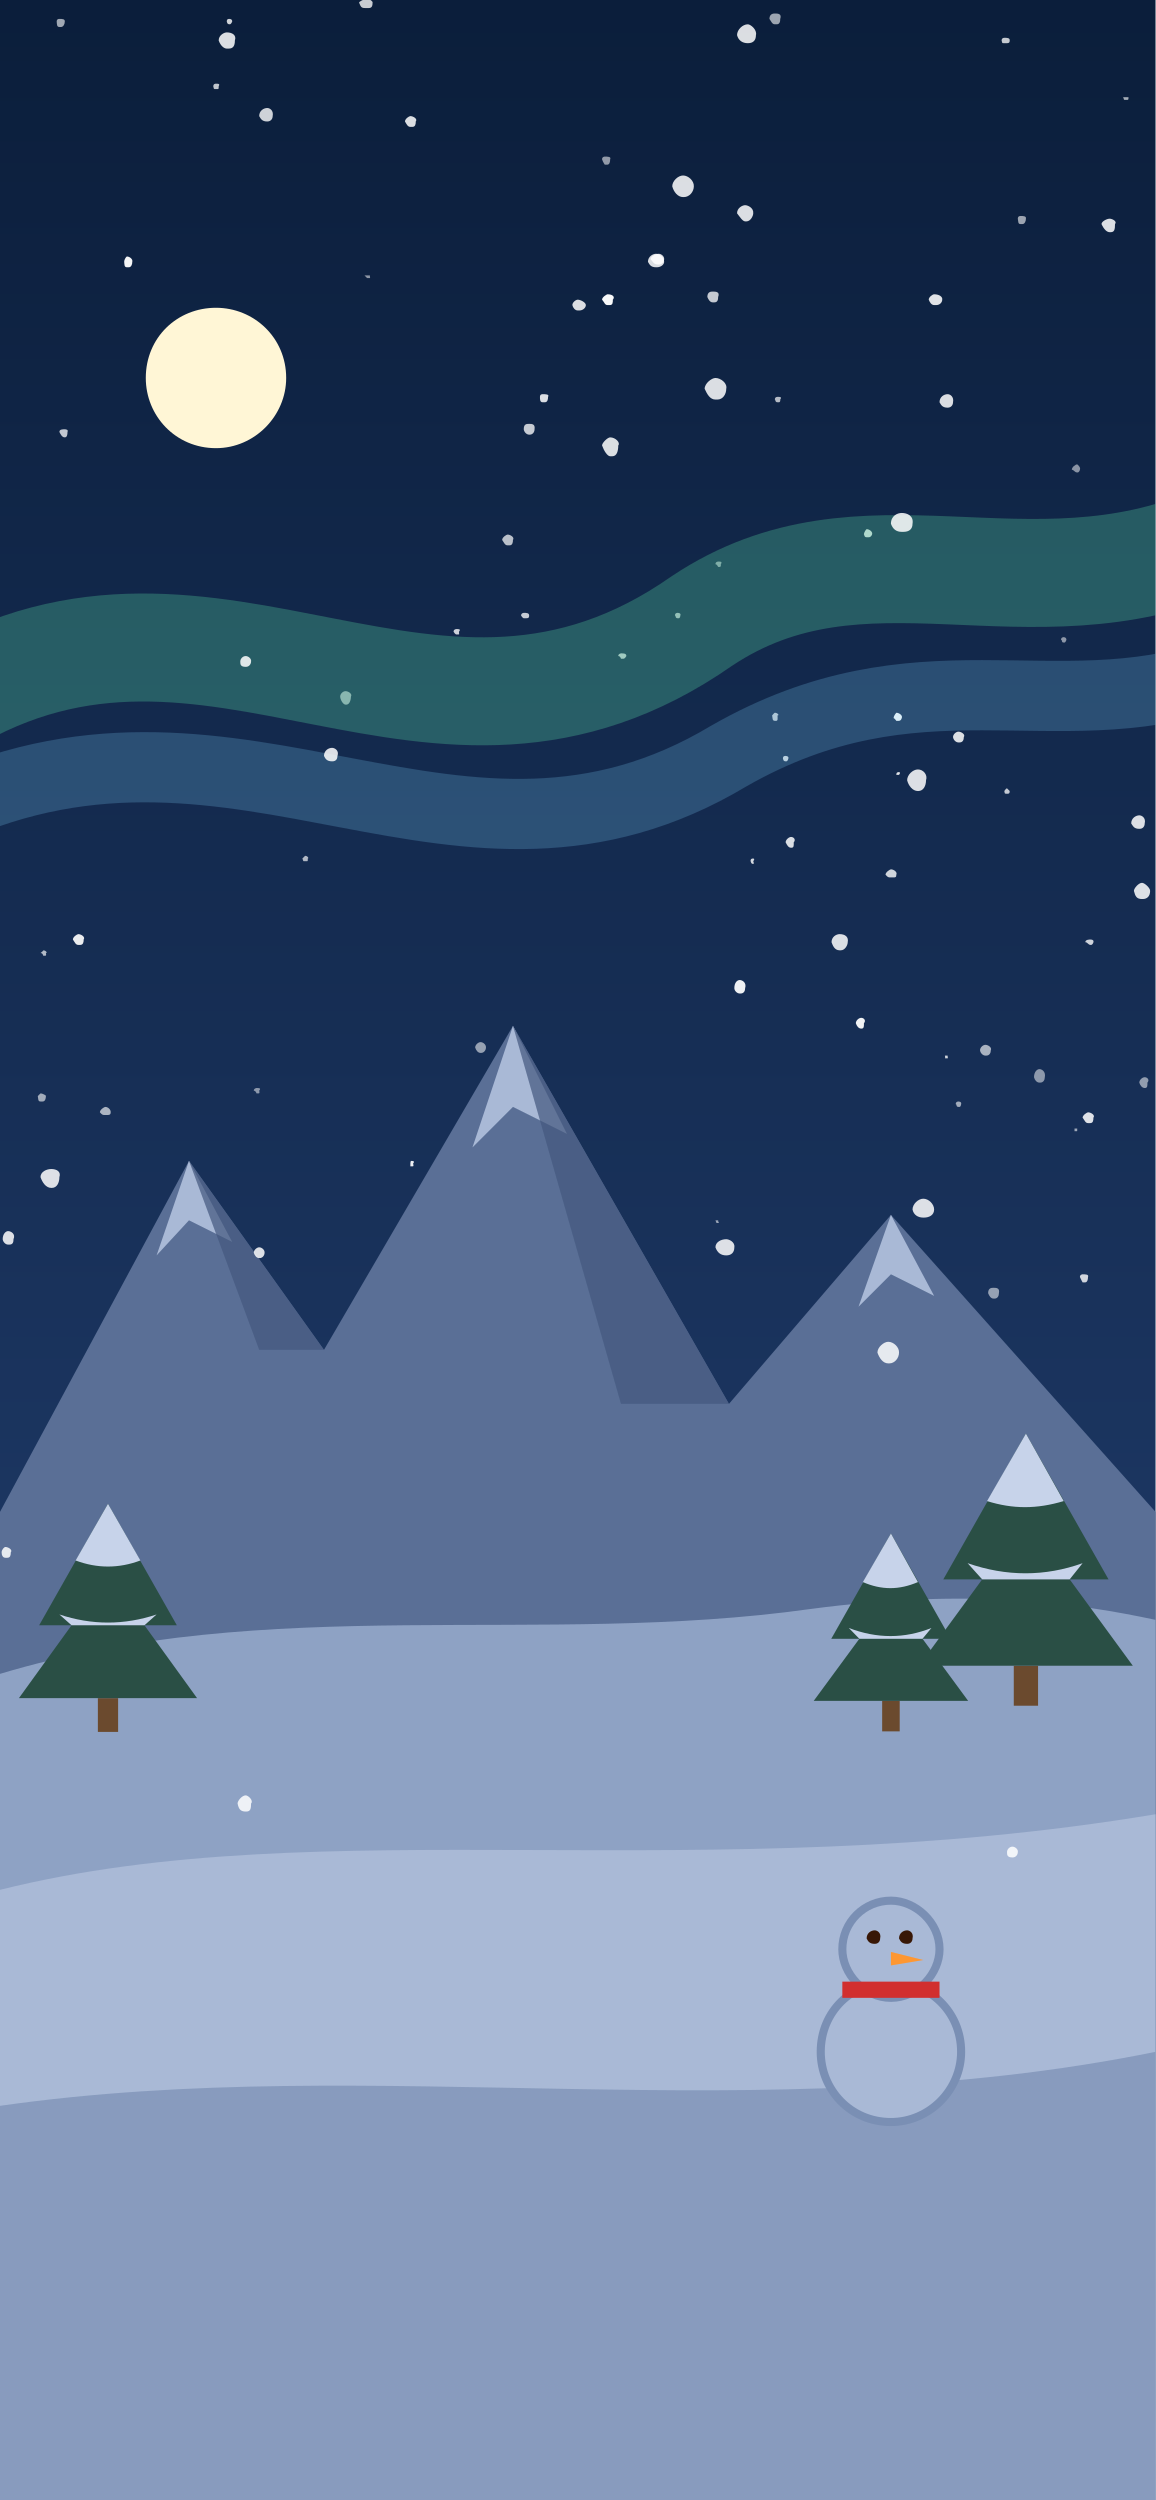
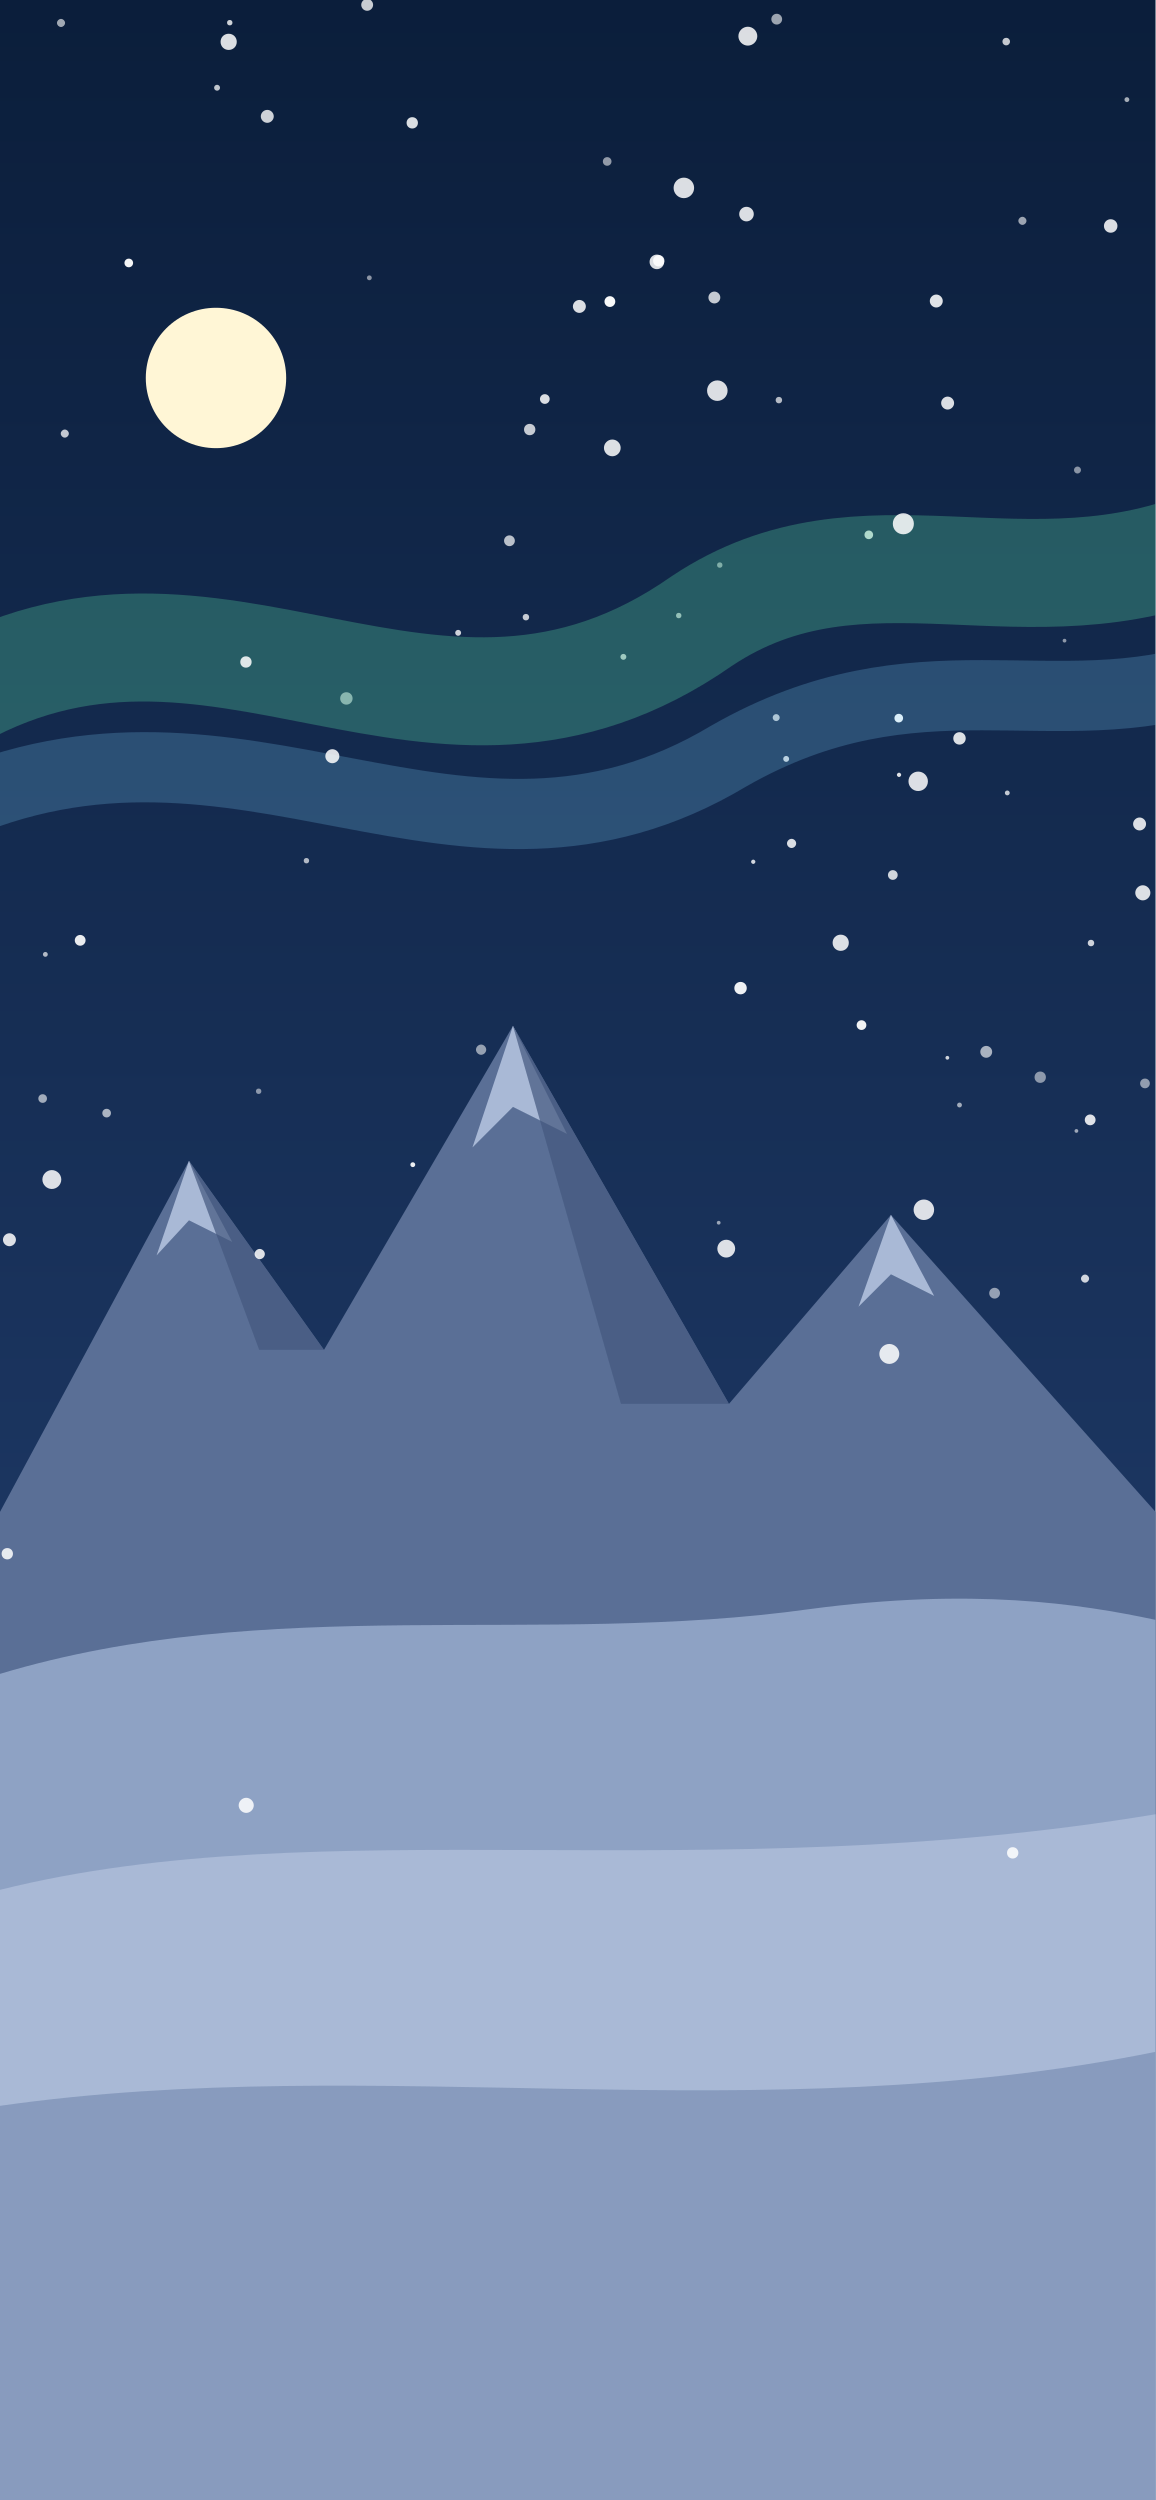
<svg xmlns="http://www.w3.org/2000/svg" width="428" height="926" viewBox="0 0 428 926" fill="none">
  <g clip-path="url(#clip0_110_3410)">
    <g clip-path="url(#clip1_110_3410)">
      <path d="M428 0H0V926H428V0Z" fill="url(#paint0_linear_110_3410)" />
-       <path opacity="0.75" d="M24 162C24.828 162 25 161 25 160C25.5 159 24 159 24 159C23.172 159 22 159 22 160C22.5 161 23 162 24 162Z" fill="white" />
-       <path opacity="0.75" d="M66.6 468C67.207 468 67 467 67 467C67.7 466 67 466 66 466C65.993 466 65 466 65 467C65.5 467 65 468 66 468Z" fill="white" />
-       <path opacity="0.95" d="M47.7 99C48.584 99 49 98 49 97C49.3 96 48 95 47 95C46.816 95 46 96 46 97C46.1 98 46 99 47 99Z" fill="white" />
-       <path opacity="0.87" d="M346.8 113C348.125 113 349 112 349 111C349.2 110 348 109 346 109C345.474 109 344 110 344 111C344.4 112 345 113 346 113Z" fill="white" />
-       <path opacity="0.8" d="M85.1 9C85.652 9 86 8 86 8C86.1 7 85 7 85 7C84.548 7 84 7 84 8C84.1 8 84 9 85 9Z" fill="white" />
-       <path opacity="0.74" d="M80.4 33C81.008 33 81 33 81 32C81.5 31 81 31 80 31C79.793 31 79 31 79 32C79.3 33 79 33 80 33Z" fill="white" />
-       <path opacity="0.78" d="M291.2 282C291.808 282 292 281 292 281C292.3 280 291 280 291 280C290.593 280 290 280 290 281C290.1 281 290 282 291 282Z" fill="white" />
-       <path opacity="0.58" d="M398.7 419C399.087 419 399 419 399 418C399.4 418 399 418 398 418C398.313 418 398 418 398 418C398 419 398 419 398 419Z" fill="white" />
-       <path opacity="0.71" d="M287.5 267C288.218 267 288 266 288 265C288.8 265 288 264 287 264C286.782 264 286 265 286 265C286.2 266 286 267 287 267Z" fill="white" />
-       <path opacity="0.63" d="M417.4 37C417.897 37 418 37 418 36C418.3 36 417 36 417 36C416.903 36 416 36 416 36C416.5 37 416 37 417 37Z" fill="white" />
-       <path opacity="0.75" d="M373.1 294C373.597 294 374 294 374 293C374 293 373 292 373 292C372.603 292 372 293 372 293C372.2 294 372 294 373 294Z" fill="white" />
-       <path opacity="0.97" d="M225.9 113C227.004 113 227 112 227 111C227.9 110 227 109 225 109C224.795 109 223 110 223 111C223.9 112 224 113 225 113Z" fill="white" />
-       <path opacity="0.52" d="M394.3 238C394.687 238 395 237 395 237C395 236 394 236 394 236C393.913 236 393 236 393 237C393.6 237 393 238 394 238Z" fill="white" />
-       <path opacity="0.55" d="M224.9 61C225.784 61 226 60 226 59C226.5 58 225 58 224 58C224.016 58 223 58 223 59C223.3 60 224 61 224 61Z" fill="white" />
-       <path opacity="0.52" d="M136.8 103C137.297 103 137 103 137 102C137.7 102 137 102 136 102C136.303 102 135 102 135 102C135.9 103 136 103 136 103Z" fill="white" />
-       <path opacity="0.84" d="M293.2 314C294.139 314 294 313 294 312C294.9 311 294 310 293 310C292.261 310 291 311 291 312C291.5 313 292 314 293 314Z" fill="white" />
-       <path opacity="0.7" d="M230.9 244C231.508 244 232 243 232 243C232 242 231 242 230 242C230.293 242 229 242 229 243C229.8 243 230 244 230 244Z" fill="white" />
-       <path opacity="0.59" d="M199.6 479C199.987 479 200 479 200 478C200.3 478 199 478 199 478C199.213 478 198 478 198 478C198.9 479 199 479 199 479Z" fill="white" />
-       <path opacity="0.67" d="M16.8 354C17.297 354 17 353 17 353C17.7 353 17 352 16 352C16.303 352 15 353 15 353C15.9 353 16 354 16 354Z" fill="white" />
-       <path opacity="0.51" d="M385.3 401C386.46 401 387 400 387 399C387.4 397 386 396 385 396C384.14 396 383 397 383 399C383.2 400 384 401 385 401Z" fill="white" />
-       <path opacity="0.8" d="M401.9 475C402.728 475 403 474 403 473C403.4 472 402 472 401 472C401.071 472 400 472 400 473C400.4 474 401 475 401 475Z" fill="white" />
-       <path opacity="0.76" d="M264.6 112C265.815 112 266 111 266 110C266.8 108 265 108 264 108C263.385 108 262 108 262 110C262.4 111 263 112 264 112Z" fill="white" />
-       <path opacity="0.87" d="M333 287C333.442 287 333 287 333 287C333.8 286 333 286 333 286C332.558 286 332 286 332 287C332.2 287 332 287 333 287Z" fill="white" />
-       <path opacity="0.57" d="M266.2 453C266.587 453 266 453 266 452C266.9 452 266 452 266 452C265.813 452 265 452 265 452C265.5 453 265 453 266 453Z" fill="white" />
-       <path opacity="0.8" d="M330.7 325C331.694 325 332 325 332 324C332.5 323 331 322 330 322C329.706 322 328 323 328 324C328.9 325 329 325 330 325Z" fill="white" />
-       <path opacity="0.79" d="M350.9 392C351.287 392 351 392 351 391C351.6 391 351 391 350 391C350.513 391 350 391 350 391C350.2 392 350 392 350 392Z" fill="white" />
-       <path opacity="0.77" d="M136 3C137.215 3 138 3 138 1C138.2 0.585 137 -0.4 136 -0.4C134.785 -0.4 133 0.585 133 1C133.8 3 134 3 136 3Z" fill="white" />
-       <path opacity="0.8" d="M74.6 448C75.705 448 76 447 76 446C76.6 445 75 444 74 444C73.496 444 72 445 72 446C72.6 447 73 448 74 448Z" fill="white" />
-       <path opacity="0.86" d="M403.8 416C404.905 416 405 415 405 414C405.8 413 404 412 403 412C402.695 412 401 413 401 414C401.8 415 402 416 403 416Z" fill="white" />
-       <path opacity="0.53" d="M424.1 403C425.094 403 425 402 425 401C425.9 400 425 399 424 399C423.106 399 422 400 422 401C422.3 402 423 403 424 403Z" fill="white" />
-       <path opacity="0.81" d="M279 320C279.442 320 279 319 279 319C279.8 318 279 318 279 318C278.558 318 278 318 278 319C278.2 319 278 320 279 320Z" fill="white" />
-       <path opacity="0.51" d="M399.1 175C399.818 175 400 174 400 174C400.4 173 399 172 399 172C398.382 172 397 173 397 174C397.8 174 398 175 399 175Z" fill="white" />
-       <path opacity="0.64" d="M251.4 229C251.952 229 252 228 252 228C252.4 227 251 227 251 227C250.848 227 250 227 250 228C250.4 228 250 229 251 229Z" fill="white" />
-       <path opacity="0.69" d="M288.5 149C289.163 149 289 148 289 148C289.7 147 289 147 288 147C287.837 147 287 147 287 148C287.3 148 287 149 288 149Z" fill="white" />
-       <path opacity="0.93" d="M274.3 368C275.57 368 276 367 276 366C276.6 364 275 363 274 363C273.03 363 272 364 272 366C272 367 273 368 274 368Z" fill="white" />
-       <path opacity="0.8" d="M99 45C100.326 45 101 44 101 43C101.4 41 100 40 99 40C97.675 40 96 41 96 43C96.6 44 97 45 99 45Z" fill="white" />
-       <path opacity="0.95" d="M332.9 267C333.784 267 334 266 334 266C334.5 265 333 264 332 264C332.016 264 331 265 331 266C331.3 266 332 267 332 267Z" fill="white" />
-       <path opacity="0.76" d="M372.7 16C373.473 16 374 16 374 15C374.1 14 373 14 372 14C371.927 14 371 14 371 15C371.3 16 371 16 372 16Z" fill="white" />
-       <path opacity="0.79" d="M404.1 350C404.763 350 405 349 405 349C405.3 348 404 348 404 348C403.437 348 402 348 402 349C402.9 349 403 350 404 350Z" fill="white" />
-       <path opacity="0.67" d="M113.5 319C114.052 319 114 319 114 318C114.5 318 114 317 113 317C112.948 317 112 318 112 318C112.5 319 112 319 113 319Z" fill="white" />
-       <path opacity="0.61" d="M22.6 10C23.428 10 24 9 24 8C24.1 7 23 7 22 7C21.772 7 21 7 21 8C21.1 9 21 10 22 10Z" fill="white" />
-       <path opacity="0.54" d="M368.4 481C369.504 481 370 480 370 479C370.4 477 369 477 368 477C367.295 477 366 477 366 479C366.4 480 367 481 368 481Z" fill="white" />
-       <path opacity="0.76" d="M196.2 161C197.36 161 198 160 198 159C198.3 157 197 157 196 157C195.04 157 194 157 194 159C194.1 160 195 161 196 161Z" fill="white" />
-       <path opacity="0.64" d="M39.5 413C40.384 413 41 413 41 412C41.1 411 40 410 39 410C38.616 410 37 411 37 412C37.9 413 38 413 39 413Z" fill="white" />
-       <path opacity="0.51" d="M95.8 405C96.352 405 96 404 96 404C96.8 403 96 403 95 403C95.248 403 94 403 94 404C94.8 404 95 405 95 405Z" fill="white" />
-       <path opacity="0.59" d="M378.7 83C379.528 83 380 82 380 81C380.2 80 379 80 378 80C377.872 80 377 80 377 81C377.2 82 377 83 378 83Z" fill="white" />
-       <path opacity="0.8" d="M321.8 199C322.684 199 323 198 323 198C323.4 197 322 196 321 196C320.916 196 320 197 320 198C320.2 198 320 199 321 199Z" fill="white" />
-       <path opacity="0.91" d="M29.7 350C30.805 350 31 349 31 348C31.7 347 30 346 29 346C28.595 346 27 347 27 348C27.7 349 28 350 29 350Z" fill="white" />
-       <path opacity="0.71" d="M188.7 202C189.805 202 190 201 190 200C190.7 199 189 198 188 198C187.595 198 186 199 186 200C186.7 201 187 202 188 202Z" fill="white" />
-       <path opacity="0.63" d="M365.3 391C366.515 391 367 390 367 389C367.5 388 366 387 365 387C364.085 387 363 388 363 389C363.1 390 364 391 365 391Z" fill="white" />
-       <path opacity="0.6" d="M355.4 410C355.897 410 356 409 356 409C356.3 408 355 408 355 408C354.903 408 354 408 354 409C354.5 409 354 410 355 410Z" fill="white" />
-       <path opacity="0.92" d="M152.9 432C153.397 432 153 431 153 431C153.8 430 153 430 152 430C152.403 430 152 430 152 431C152 431 152 432 152 432Z" fill="white" />
-       <path opacity="0.94" d="M319.1 381C320.094 381 320 380 320 379C320.9 378 320 377 319 377C318.106 377 317 378 317 379C317.3 380 318 381 319 381Z" fill="white" />
-       <path opacity="0.55" d="M178.2 390C179.249 390 180 389 180 388C180.1 387 179 386 178 386C177.151 386 176 387 176 388C176.3 389 177 390 178 390Z" fill="white" />
-       <path opacity="0.79" d="M169.7 235C170.308 235 170 235 170 234C170.8 233 170 233 169 233C169.093 233 168 233 168 234C168.6 235 169 235 169 235Z" fill="white" />
-       <path opacity="0.76" d="M194.8 229C195.463 229 196 229 196 228C196 227 195 227 194 227C194.137 227 193 227 193 228C193.6 229 194 229 194 229Z" fill="white" />
-       <path opacity="0.57" d="M128.3 261C129.57 261 130 259 130 258C130.6 257 129 256 128 256C127.03 256 126 257 126 258C126 259 127 261 128 261Z" fill="white" />
-       <path opacity="0.52" d="M266.6 210C267.152 210 267 209 267 209C267.6 208 267 208 266 208C266.048 208 265 208 265 209C265.6 209 266 210 266 210Z" fill="white" />
-       <path opacity="0.6" d="M287.7 9C288.805 9 289 8 289 7C289.7 5 288 5 287 5C286.595 5 285 5 285 7C285.7 8 286 9 287 9Z" fill="white" />
-       <path opacity="0.6" d="M15.8 408C16.684 408 17 407 17 406C17.4 406 16 405 15 405C14.916 405 14 406 14 406C14.2 407 14 408 15 408Z" fill="white" />
+       <path opacity="0.75" d="M24 162.1C24.8 162.1 25.5 161.4 25.5 160.6C25.5 159.8 24.8 159.1 24 159.1C23.2 159.1 22.5 159.8 22.5 160.6C22.5 161.4 23.2 162.1 24 162.1Z" fill="white" />
+       <path opacity="0.75" d="M66.6 468.2C67.2 468.2 67.7 467.7 67.7 467.1C67.7 466.5 67.2 466 66.6 466C66 466 65.5 466.5 65.5 467.1C65.5 467.7 66 468.2 66.6 468.2Z" fill="white" />
+       <path opacity="0.95" d="M47.7 99C48.6 99 49.3 98.3 49.3 97.4C49.3 96.5 48.6 95.8 47.7 95.8C46.8 95.8 46.1 96.5 46.1 97.4C46.1 98.3 46.8 99 47.7 99Z" fill="white" />
+       <path opacity="0.87" d="M346.8 113.9C348.1 113.9 349.2 112.8 349.2 111.5C349.2 110.2 348.1 109.1 346.8 109.1C345.5 109.1 344.4 110.2 344.4 111.5C344.4 112.8 345.5 113.9 346.8 113.9Z" fill="white" />
+       <path opacity="0.8" d="M85.1 9.4C85.7 9.4 86.1 9 86.1 8.4C86.1 7.8 85.7 7.4 85.1 7.4C84.5 7.4 84.1 7.8 84.1 8.4C84.1 9 84.5 9.4 85.1 9.4Z" fill="white" />
+       <path opacity="0.74" d="M80.4 33.6C81 33.6 81.5 33.1 81.5 32.5C81.5 31.9 81 31.4 80.4 31.4C79.8 31.4 79.3 31.9 79.3 32.5C79.3 33.1 79.8 33.6 80.4 33.6Z" fill="white" />
+       <path opacity="0.78" d="M291.2 282.2C291.8 282.2 292.3 281.7 292.3 281.1C292.3 280.5 291.8 280 291.2 280C290.6 280 290.1 280.5 290.1 281.1C290.1 281.7 290.6 282.2 291.2 282.2Z" fill="white" />
+       <path opacity="0.58" d="M398.7 419.6C399.1 419.6 399.4 419.3 399.4 418.9C399.4 418.5 399.1 418.2 398.7 418.2C398.3 418.2 398 418.5 398 418.9C398 419.3 398.3 419.6 398.7 419.6Z" fill="white" />
+       <path opacity="0.71" d="M287.5 267.1C288.2 267.1 288.8 266.5 288.8 265.8C288.8 265.1 288.2 264.5 287.5 264.5C286.8 264.5 286.2 265.1 286.2 265.8C286.2 266.5 286.8 267.1 287.5 267.1Z" fill="white" />
+       <path opacity="0.63" d="M417.4 37.8C417.9 37.8 418.3 37.4 418.3 36.9C418.3 36.4 417.9 36 417.4 36C416.9 36 416.5 36.4 416.5 36.9C416.5 37.4 416.9 37.8 417.4 37.8Z" fill="white" />
+       <path opacity="0.75" d="M373.1 294.6C373.6 294.6 374 294.2 374 293.7C374 293.2 373.6 292.8 373.1 292.8C372.6 292.8 372.2 293.2 372.2 293.7C372.2 294.2 372.6 294.6 373.1 294.6Z" fill="white" />
+       <path opacity="0.97" d="M225.9 113.7C227 113.7 227.9 112.8 227.9 111.7C227.9 110.6 227 109.7 225.9 109.7C224.8 109.7 223.9 110.6 223.9 111.7C223.9 112.8 224.8 113.7 225.9 113.7Z" fill="white" />
+       <path opacity="0.52" d="M394.3 238C394.7 238 395 237.7 395 237.3C395 236.9 394.7 236.6 394.3 236.6C393.9 236.6 393.6 236.9 393.6 237.3C393.6 237.7 393.9 238 394.3 238Z" fill="white" />
+       <path opacity="0.55" d="M224.9 61.4C225.8 61.4 226.5 60.7 226.5 59.8C226.5 58.9 225.8 58.2 224.9 58.2C224 58.2 223.3 58.9 223.3 59.8C223.3 60.7 224 61.4 224.9 61.4Z" fill="white" />
+       <path opacity="0.52" d="M136.8 103.8C137.3 103.8 137.7 103.4 137.7 102.9C137.7 102.4 137.3 102 136.8 102C136.3 102 135.9 102.4 135.9 102.9C135.9 103.4 136.3 103.8 136.8 103.8Z" fill="white" />
+       <path opacity="0.84" d="M293.2 314.1C294.1 314.1 294.9 313.3 294.9 312.4C294.9 311.5 294.1 310.7 293.2 310.7C292.3 310.7 291.5 311.5 291.5 312.4C291.5 313.3 292.3 314.1 293.2 314.1Z" fill="white" />
+       <path opacity="0.7" d="M230.9 244.4C231.5 244.4 232 243.9 232 243.3C232 242.7 231.5 242.2 230.9 242.2C230.3 242.2 229.8 242.7 229.8 243.3C229.8 243.9 230.3 244.4 230.9 244.4Z" fill="white" />
+       <path opacity="0.59" d="M199.6 479.4C200 479.4 200.3 479.1 200.3 478.7C200.3 478.3 200 478 199.6 478C199.2 478 198.9 478.3 198.9 478.7C198.9 479.1 199.2 479.4 199.6 479.4Z" fill="white" />
+       <path opacity="0.67" d="M16.8 354.4C17.3 354.4 17.7 354 17.7 353.5C17.7 353 17.3 352.6 16.8 352.6C16.3 352.6 15.9 353 15.9 353.5C15.9 354 16.3 354.4 16.8 354.4Z" fill="white" />
+       <path opacity="0.51" d="M385.3 401.1C386.5 401.1 387.4 400.2 387.4 399C387.4 397.8 386.5 396.9 385.3 396.9C384.1 396.9 383.2 397.8 383.2 399C383.2 400.2 384.1 401.1 385.3 401.1Z" fill="white" />
+       <path opacity="0.8" d="M401.9 475.1C402.7 475.1 403.4 474.4 403.4 473.6C403.4 472.8 402.7 472.1 401.9 472.1C401.1 472.1 400.4 472.8 400.4 473.6C400.4 474.4 401.1 475.1 401.9 475.1Z" fill="white" />
+       <path opacity="0.76" d="M264.6 112.4C265.8 112.4 266.8 111.4 266.8 110.2C266.8 109 265.8 108 264.6 108C263.4 108 262.4 109 262.4 110.2C262.4 111.4 263.4 112.4 264.6 112.4Z" fill="white" />
+       <path opacity="0.87" d="M333 287.8C333.4 287.8 333.8 287.4 333.8 287C333.8 286.6 333.4 286.2 333 286.2C332.6 286.2 332.2 286.6 332.2 287C332.2 287.4 332.6 287.8 333 287.8Z" fill="white" />
+       <path opacity="0.57" d="M266.2 453.6C266.6 453.6 266.9 453.3 266.9 452.9C266.9 452.5 266.6 452.2 266.2 452.2C265.8 452.2 265.5 452.5 265.5 452.9C265.5 453.3 265.8 453.6 266.2 453.6Z" fill="white" />
+       <path opacity="0.8" d="M330.7 325.9C331.7 325.9 332.5 325.1 332.5 324.1C332.5 323.1 331.7 322.3 330.7 322.3C329.7 322.3 328.9 323.1 328.9 324.1C328.9 325.1 329.7 325.9 330.7 325.9Z" fill="white" />
+       <path opacity="0.79" d="M350.9 392.5C351.3 392.5 351.6 392.2 351.6 391.8C351.6 391.4 351.3 391.1 350.9 391.1C350.5 391.1 350.2 391.4 350.2 391.8C350.2 392.2 350.5 392.5 350.9 392.5Z" fill="white" />
+       <path opacity="0.77" d="M136 4C137.2 4 138.2 3 138.2 1.8C138.2 0.6 137.2 -0.4 136 -0.4C134.8 -0.4 133.8 0.6 133.8 1.8C133.8 3 134.8 4 136 4Z" fill="white" />
+       <path opacity="0.8" d="M74.6 448.7C75.7 448.7 76.6 447.8 76.6 446.7C76.6 445.6 75.7 444.7 74.6 444.7C73.5 444.7 72.6 445.6 72.6 446.7C72.6 447.8 73.5 448.7 74.6 448.7Z" fill="white" />
+       <path opacity="0.86" d="M403.8 416.8C404.9 416.8 405.8 415.9 405.8 414.8C405.8 413.7 404.9 412.8 403.8 412.8C402.7 412.8 401.8 413.7 401.8 414.8C401.8 415.9 402.7 416.8 403.8 416.8Z" fill="white" />
+       <path opacity="0.53" d="M424.1 403.1C425.1 403.1 425.9 402.3 425.9 401.3C425.9 400.3 425.1 399.5 424.1 399.5C423.1 399.5 422.3 400.3 422.3 401.3C422.3 402.3 423.1 403.1 424.1 403.1Z" fill="white" />
+       <path opacity="0.81" d="M279 320C279.4 320 279.8 319.6 279.8 319.2C279.8 318.8 279.4 318.4 279 318.4C278.6 318.4 278.2 318.8 278.2 319.2C278.2 319.6 278.6 320 279 320Z" fill="white" />
+       <path opacity="0.51" d="M399.1 175.4C399.8 175.4 400.4 174.8 400.4 174.1C400.4 173.4 399.8 172.8 399.1 172.8C398.4 172.8 397.8 173.4 397.8 174.1C397.8 174.8 398.4 175.4 399.1 175.4Z" fill="white" />
+       <path opacity="0.64" d="M251.4 229C252 229 252.4 228.6 252.4 228C252.4 227.4 252 227 251.4 227C250.8 227 250.4 227.4 250.4 228C250.4 228.6 250.8 229 251.4 229Z" fill="white" />
+       <path opacity="0.69" d="M288.5 149.4C289.2 149.4 289.7 148.9 289.7 148.2C289.7 147.5 289.2 147 288.5 147C287.8 147 287.3 147.5 287.3 148.2C287.3 148.9 287.8 149.4 288.5 149.4Z" fill="white" />
+       <path opacity="0.93" d="M274.3 368.3C275.6 368.3 276.6 367.3 276.6 366C276.6 364.7 275.6 363.7 274.3 363.7C273 363.7 272 364.7 272 366C272 367.3 273 368.3 274.3 368.3Z" fill="white" />
+       <path opacity="0.8" d="M99 45.5C100.3 45.5 101.4 44.4 101.4 43.1C101.4 41.8 100.3 40.7 99 40.7C97.7 40.7 96.6 41.8 96.6 43.1C96.6 44.4 97.7 45.5 99 45.5Z" fill="white" />
+       <path opacity="0.95" d="M332.9 267.6C333.8 267.6 334.5 266.9 334.5 266C334.5 265.1 333.8 264.4 332.9 264.4C332 264.4 331.3 265.1 331.3 266C331.3 266.9 332 267.6 332.9 267.6Z" fill="white" />
+       <path opacity="0.76" d="M372.7 16.8C373.5 16.8 374.1 16.2 374.1 15.4C374.1 14.6 373.5 14 372.7 14C371.9 14 371.3 14.6 371.3 15.4C371.3 16.2 371.9 16.8 372.7 16.8Z" fill="white" />
+       <path opacity="0.79" d="M404.1 350.5C404.8 350.5 405.3 350 405.3 349.3C405.3 348.6 404.8 348.1 404.1 348.1C403.4 348.1 402.9 348.6 402.9 349.3C402.9 350 403.4 350.5 404.1 350.5Z" fill="white" />
+       <path opacity="0.67" d="M113.5 319.8C114.1 319.8 114.5 319.4 114.5 318.8C114.5 318.2 114.1 317.8 113.5 317.8C112.9 317.8 112.5 318.2 112.5 318.8C112.5 319.4 112.9 319.8 113.5 319.8Z" fill="white" />
+       <path opacity="0.61" d="M22.6 10C23.4 10 24.1 9.3 24.1 8.5C24.1 7.7 23.4 7 22.6 7C21.8 7 21.1 7.7 21.1 8.5C21.1 9.3 21.8 10 22.6 10Z" fill="white" />
+       <path opacity="0.54" d="M368.4 481C369.5 481 370.4 480.1 370.4 479C370.4 477.9 369.5 477 368.4 477C367.3 477 366.4 477.9 366.4 479C366.4 480.1 367.3 481 368.4 481Z" fill="white" />
+       <path opacity="0.76" d="M196.2 161.2C197.4 161.2 198.3 160.3 198.3 159.1C198.3 157.9 197.4 157 196.2 157C195 157 194.1 157.9 194.1 159.1C194.1 160.3 195 161.2 196.2 161.2Z" fill="white" />
+       <path opacity="0.64" d="M39.5 413.9C40.4 413.9 41.1 413.2 41.1 412.3C41.1 411.4 40.4 410.7 39.5 410.7C38.6 410.7 37.9 411.4 37.9 412.3C37.9 413.2 38.6 413.9 39.5 413.9Z" fill="white" />
+       <path opacity="0.51" d="M95.8 405.2C96.4 405.2 96.8 404.8 96.8 404.2C96.8 403.6 96.4 403.2 95.8 403.2C95.2 403.2 94.8 403.6 94.8 404.2C94.8 404.8 95.2 405.2 95.8 405.2Z" fill="white" />
+       <path opacity="0.59" d="M378.7 83.3C379.5 83.3 380.2 82.6 380.2 81.8C380.2 81 379.5 80.3 378.7 80.3C377.9 80.3 377.2 81 377.2 81.8C377.2 82.6 377.9 83.3 378.7 83.3Z" fill="white" />
+       <path opacity="0.8" d="M321.8 199.7C322.7 199.7 323.4 199 323.4 198.1C323.4 197.2 322.7 196.5 321.8 196.5C320.9 196.5 320.2 197.2 320.2 198.1C320.2 199 320.9 199.7 321.8 199.7Z" fill="white" />
+       <path opacity="0.91" d="M29.7 350.3C30.8 350.3 31.7 349.4 31.7 348.3C31.7 347.2 30.8 346.3 29.7 346.3C28.6 346.3 27.7 347.2 27.7 348.3C27.7 349.4 28.6 350.3 29.7 350.3Z" fill="white" />
+       <path opacity="0.71" d="M188.7 202.3C189.8 202.3 190.7 201.4 190.7 200.3C190.7 199.2 189.8 198.3 188.7 198.3C187.6 198.3 186.7 199.2 186.7 200.3C186.7 201.4 187.6 202.3 188.7 202.3Z" fill="white" />
+       <path opacity="0.63" d="M365.3 391.8C366.5 391.8 367.5 390.8 367.5 389.6C367.5 388.4 366.5 387.4 365.3 387.4C364.1 387.4 363.1 388.4 363.1 389.6C363.1 390.8 364.1 391.8 365.3 391.8Z" fill="white" />
+       <path opacity="0.6" d="M355.4 410.2C355.9 410.2 356.3 409.8 356.3 409.3C356.3 408.8 355.9 408.4 355.4 408.4C354.9 408.4 354.5 408.8 354.5 409.3C354.5 409.8 354.9 410.2 355.4 410.2Z" fill="white" />
+       <path opacity="0.92" d="M152.9 432.3C153.4 432.3 153.8 431.9 153.8 431.4C153.8 430.9 153.4 430.5 152.9 430.5C152.4 430.5 152 430.9 152 431.4C152 431.9 152.4 432.3 152.9 432.3Z" fill="white" />
+       <path opacity="0.94" d="M319.1 381.5C320.1 381.5 320.9 380.7 320.9 379.7C320.9 378.7 320.1 377.9 319.1 377.9C318.1 377.9 317.3 378.7 317.3 379.7C317.3 380.7 318.1 381.5 319.1 381.5Z" fill="white" />
+       <path opacity="0.55" d="M178.2 390.7C179.2 390.7 180.1 389.8 180.1 388.8C180.1 387.8 179.2 386.9 178.2 386.9C177.2 386.9 176.3 387.8 176.3 388.8C176.3 389.8 177.2 390.7 178.2 390.7Z" fill="white" />
+       <path opacity="0.79" d="M169.7 235.5C170.3 235.5 170.8 235 170.8 234.4C170.8 233.8 170.3 233.3 169.7 233.3C169.1 233.3 168.6 233.8 168.6 234.4C168.6 235 169.1 235.5 169.7 235.5Z" fill="white" />
+       <path opacity="0.76" d="M194.8 229.8C195.5 229.8 196 229.3 196 228.6C196 227.9 195.5 227.4 194.8 227.4C194.1 227.4 193.6 227.9 193.6 228.6C193.6 229.3 194.1 229.8 194.8 229.8Z" fill="white" />
+       <path opacity="0.57" d="M128.3 261C129.6 261 130.6 260 130.6 258.7C130.6 257.4 129.6 256.4 128.3 256.4C127 256.4 126 257.4 126 258.7C126 260 127 261 128.3 261Z" fill="white" />
+       <path opacity="0.52" d="M266.6 210.3C267.2 210.3 267.6 209.9 267.6 209.3C267.6 208.7 267.2 208.3 266.6 208.3C266 208.3 265.6 208.7 265.6 209.3C265.6 209.9 266 210.3 266.6 210.3Z" fill="white" />
+       <path opacity="0.6" d="M287.7 9.1C288.8 9.1 289.7 8.2 289.7 7.1C289.7 6 288.8 5.1 287.7 5.1C286.6 5.1 285.7 6 285.7 7.1C285.7 8.2 286.6 9.1 287.7 9.1Z" fill="white" />
+       <path opacity="0.6" d="M15.8 408.5C16.7 408.5 17.4 407.8 17.4 406.9C17.4 406 16.7 405.3 15.8 405.3C14.9 405.3 14.2 406 14.2 406.9C14.2 407.8 14.9 408.5 15.8 408.5Z" fill="white" />
      <path opacity="0.28" d="M-20 260C80 200 160 300 260 230C320 190 380 230 450 200" stroke="#5EE6A8" stroke-width="40" stroke-linecap="round" />
      <path opacity="0.22" d="M-20 300C90 250 170 340 270 280C340 240 390 270 450 250" stroke="#7FD4FF" stroke-width="26" stroke-linecap="round" />
-       <path d="M80 166C94.359 166 106 154 106 140C106 125 94 114 80 114C65.641 114 54 125 54 140C54 154 65 166 80 166Z" fill="#FFF6D6" />
+       <path d="M80 166C94.4 166 106 154.4 106 140C106 125.6 94.4 114 80 114C65.6 114 54 125.6 54 140C54 154.4 65.6 166 80 166Z" fill="#FFF6D6" />
      <path d="M0 560L70 430L120 500L190 380L270 520L330 450L428 560V926H0V560Z" fill="#5A6F96" />
      <path d="M190 380L210 420L190 410L175 425L190 380ZM70 430L86 460L70 452L58 465L70 430ZM330 450L346 480L330 472L318 484L330 450Z" fill="#A9B9D6" />
      <path opacity="0.7" d="M190 380L270 520H230L190 380ZM70 430L120 500H96L70 430Z" fill="#43577E" />
      <path d="M0 620C100 590 200 610 300 596C360 588 400 594 428 600V926H0V620Z" fill="#8EA2C4" />
-       <path d="M384.5 617H375.5V631.8H384.5V617.4Z" fill="#6B4A2E" />
-       <path d="M380 531L349.4 585H363.8L340.4 617H419.6L396.2 585H410.6L380 531Z" fill="#2A4F45" />
-       <path d="M380 531L365.6 556C375.2 559 384 559 394 556L380 531ZM358.4 579C372.8 584 387 584 401 579L396.2 585H363.8L358.4 579Z" fill="#C7D3EA" />
-       <path d="M333.25 630H326.75V641.3H333.25V630.9Z" fill="#6B4A2E" />
-       <path d="M330 568L307.9 607H318.3L301.4 630H358.6L341.7 607H352.1L330 568Z" fill="#2A4F45" />
-       <path d="M330 568L319.6 586C326.533 589 333 589 340 586L330 568ZM314.4 603C324.8 607 335 607 345 603L341.7 607H318.3L314.4 603Z" fill="#C7D3EA" />
-       <path d="M43.75 629H36.25V641.5H43.75V629.5Z" fill="#6B4A2E" />
-       <path d="M40 557L14.5 602H26.5L7 629H73L53.5 602H65.5L40 557Z" fill="#2A4F45" />
-       <path d="M40 557L28 578C36 581 44 581 52 578L40 557ZM22 598C34 602 46 602 58 598L53.5 602H26.5L22 598Z" fill="#C7D3EA" />
      <path d="M0 700C120 670 260 700 428 672V926H0V700Z" fill="#A9B9D6" />
      <path opacity="0.7" d="M0 780C140 760 280 790 428 760V926H0V780Z" fill="#7A8FB4" />
-       <path d="M330 786C344.359 786 356 774 356 760C356 745 344 734 330 734C315.641 734 304 745 304 760C304 774 315 786 330 786Z" fill="#A9B9D6" stroke="#7A8FB4" stroke-width="3" />
-       <path d="M330 740C339.941 740 348 731 348 722C348 712 339 704 330 704C320.059 704 312 712 312 722C312 731 320 740 330 740Z" fill="#A9B9D6" stroke="#7A8FB4" stroke-width="3" />
-       <path d="M324 720C325.381 720 326 719 326 718C326.5 716 325 715 324 715C322.619 715 321 716 321 718C321.5 719 322 720 324 720Z" fill="#381706" />
-       <path d="M336 720C337.381 720 338 719 338 718C338.5 716 337 715 336 715C334.619 715 333 716 333 718C333.5 719 334 720 336 720Z" fill="#381706" />
-       <path d="M330 723L342 726L330 728V723Z" fill="#FE9732" />
-       <path d="M312 734H348V740H312V734Z" fill="#D12F2F" />
-       <path opacity="0.85" d="M334.6 197C336.754 197 338 196 338 194C338.5 191 336 190 334 190C332.446 190 330 191 330 194C330.7 196 332 197 334 197Z" fill="white" />
-       <path opacity="0.85" d="M3.5 461C4.826 461 5 460 5 459C5.9 457 4 456 3 456C2.175 456 1 457 1 459C1.1 460 2 461 3 461Z" fill="white" />
-       <path opacity="0.85" d="M91.2 671C92.746 671 93 670 93 668C94 667 92 665 91 665C89.653 665 88 667 88 668C88.4 670 89 671 91 671Z" fill="white" />
-       <path opacity="0.85" d="M311.4 352C313.057 352 314 350 314 349C314.4 347 313 346 311 346C309.743 346 308 347 308 349C308.4 350 309 352 311 352Z" fill="white" />
-       <path opacity="0.85" d="M355.4 275C356.67 275 357 274 357 273C357.7 272 356 271 355 271C354.13 271 353 272 353 273C353.1 274 354 275 355 275Z" fill="white" />
-       <path opacity="0.85" d="M423.3 333C424.846 333 426 332 426 330C426.1 329 424 327 423 327C421.754 327 420 329 420 330C420.5 332 421 333 423 333Z" fill="white" />
-       <path opacity="0.85" d="M226.8 169C228.512 169 229 167 229 165C229.9 164 228 162 226 162C225.088 162 223 164 223 165C223.7 167 225 169 226 169Z" fill="white" />
-       <path opacity="0.85" d="M276.5 82C277.991 82 279 80 279 79C279.2 77 277 76 276 76C275.009 76 273 77 273 79C273.8 80 275 82 276 82Z" fill="white" />
-       <path opacity="0.85" d="M422.1 307C423.425 307 424 306 424 305C424.5 303 423 302 422 302C420.774 302 419 303 419 305C419.7 306 420 307 422 307Z" fill="white" />
-       <path opacity="0.85" d="M253.3 73C255.399 73 257 71 257 69C257.1 67 255 65 253 65C251.201 65 249 67 249 69C249.5 71 251 73 253 73Z" fill="white" />
-       <path opacity="0.85" d="M214.6 115C215.925 115 217 114 217 113C217 112 215 111 214 111C213.274 111 212 112 212 113C212.2 114 213 115 214 115Z" fill="white" />
-       <path opacity="0.85" d="M152.7 47C153.86 47 154 46 154 45C154.8 44 153 43 152 43C151.54 43 150 44 150 45C150.6 46 151 47 152 47Z" fill="white" />
-       <path opacity="0.85" d="M351 151C352.326 151 353 150 353 149C353.4 147 352 146 351 146C349.675 146 348 147 348 149C348.6 150 349 151 351 151Z" fill="white" />
-       <path opacity="0.85" d="M265.7 148C267.799 148 269 146 269 144C269.5 142 267 140 265 140C263.601 140 261 142 261 144C261.9 146 263 148 265 148Z" fill="white" />
-       <path opacity="0.85" d="M342.2 451C344.299 451 346 450 346 448C346 446 344 444 342 444C340.101 444 338 446 338 448C338.4 450 340 451 342 451Z" fill="white" />
-       <path opacity="0.85" d="M375.1 688C376.26 688 377 687 377 686C377.2 685 376 684 375 684C373.94 684 373 685 373 686C373 687 373 688 375 688Z" fill="white" />
-       <path opacity="0.85" d="M201.8 149C202.794 149 203 148 203 147C203.6 146 202 146 201 146C200.806 146 200 146 200 147C200 148 200 149 201 149Z" fill="white" />
-       <path opacity="0.85" d="M340.1 293C342.088 293 343 291 343 289C343.7 287 342 285 340 285C338.112 285 336 287 336 289C336.5 291 338 293 340 293Z" fill="white" />
-       <path opacity="0.85" d="M329.4 505C331.443 505 333 503 333 501C333.1 499 331 497 329 497C327.356 497 325 499 325 501C325.7 503 327 505 329 505Z" fill="white" />
-       <path opacity="0.85" d="M243.3 99C244.791 99 246 98 246 97C246 95 244 94 243 94C241.809 94 240 95 240 97C240.6 98 241 99 243 99Z" fill="white" />
-       <path opacity="0.85" d="M84.7 18C86.357 18 87 17 87 15C87.7 13 86 12 84 12C83.043 12 81 13 81 15C81.7 17 83 18 84 18Z" fill="white" />
-       <path opacity="0.85" d="M269 465C270.822 465 272 464 272 462C272.3 460 270 459 269 459C267.177 459 265 460 265 462C265.7 464 267 465 269 465Z" fill="white" />
-       <path opacity="0.85" d="M2.7 577C3.86 577 4 576 4 575C4.8 574 3 573 2 573C1.54 573 0.6 574 0.6 575C0.6 576 1 577 2 577Z" fill="white" />
-       <path opacity="0.85" d="M19.2 440C21.133 440 22 438 22 436C22.7 434 21 433 19 433C17.267 433 15 434 15 436C15.7 438 17 440 19 440Z" fill="white" />
-       <path opacity="0.85" d="M96.2 466C97.249 466 98 465 98 464C98.1 463 97 462 96 462C95.151 462 94 463 94 464C94.3 465 95 466 96 466Z" fill="white" />
-       <path opacity="0.85" d="M411.4 86C412.781 86 413 85 413 83C413.9 82 412 81 411 81C410.019 81 408 82 408 83C408.9 85 410 86 411 86Z" fill="white" />
-       <path opacity="0.85" d="M91.1 247C92.26 247 93 246 93 245C93.2 244 92 243 91 243C89.94 243 89 244 89 245C89 246 89 247 91 247Z" fill="white" />
-       <path opacity="0.85" d="M244 98C245.16 98 246 97 246 96C246.1 95 245 94 244 94C242.84 94 241 95 241 96C241.9 97 242 98 244 98Z" fill="white" />
-       <path opacity="0.85" d="M123.1 282C124.536 282 125 281 125 280C125.7 278 124 277 123 277C121.664 277 120 278 120 280C120.5 281 121 282 123 282Z" fill="white" />
-       <path opacity="0.85" d="M277 16C278.933 16 280 15 280 13C280.5 11 278 9 277 9C275.067 9 273 11 273 13C273.5 15 275 16 277 16Z" fill="white" />
+       <path opacity="0.85" d="M334.6 197.9C336.8 197.9 338.5 196.2 338.5 194C338.5 191.8 336.8 190.1 334.6 190.1C332.4 190.1 330.7 191.8 330.7 194C330.7 196.2 332.4 197.9 334.6 197.9Z" fill="white" />
+       <path opacity="0.85" d="M3.5 461.6C4.8 461.6 5.9 460.5 5.9 459.2C5.9 457.9 4.8 456.8 3.5 456.8C2.2 456.8 1.1 457.9 1.1 459.2C1.1 460.5 2.2 461.6 3.5 461.6Z" fill="white" />
+       <path opacity="0.85" d="M91.2 671.5C92.7 671.5 94 670.2 94 668.7C94 667.2 92.7 665.9 91.2 665.9C89.7 665.9 88.4 667.2 88.4 668.7C88.4 670.2 89.7 671.5 91.2 671.5Z" fill="white" />
+       <path opacity="0.85" d="M311.4 352.2C313.1 352.2 314.4 350.9 314.4 349.2C314.4 347.5 313.1 346.2 311.4 346.2C309.7 346.2 308.4 347.5 308.4 349.2C308.4 350.9 309.7 352.2 311.4 352.2Z" fill="white" />
+       <path opacity="0.85" d="M355.4 275.8C356.7 275.8 357.7 274.8 357.7 273.5C357.7 272.2 356.7 271.2 355.4 271.2C354.1 271.2 353.1 272.2 353.1 273.5C353.1 274.8 354.1 275.8 355.4 275.8Z" fill="white" />
+       <path opacity="0.85" d="M423.3 333.5C424.8 333.5 426.1 332.2 426.1 330.7C426.1 329.2 424.8 327.9 423.3 327.9C421.8 327.9 420.5 329.2 420.5 330.7C420.5 332.2 421.8 333.5 423.3 333.5Z" fill="white" />
+       <path opacity="0.85" d="M226.8 169C228.5 169 229.9 167.6 229.9 165.9C229.9 164.2 228.5 162.8 226.8 162.8C225.1 162.8 223.7 164.2 223.7 165.9C223.7 167.6 225.1 169 226.8 169Z" fill="white" />
+       <path opacity="0.85" d="M276.5 82C278 82 279.2 80.8 279.2 79.3C279.2 77.8 278 76.6 276.5 76.6C275 76.6 273.8 77.8 273.8 79.3C273.8 80.8 275 82 276.5 82Z" fill="white" />
+       <path opacity="0.85" d="M422.1 307.6C423.4 307.6 424.5 306.5 424.5 305.2C424.5 303.9 423.4 302.8 422.1 302.8C420.8 302.8 419.7 303.9 419.7 305.2C419.7 306.5 420.8 307.6 422.1 307.6Z" fill="white" />
+       <path opacity="0.85" d="M253.3 73.4C255.4 73.4 257.1 71.7 257.1 69.6C257.1 67.5 255.4 65.8 253.3 65.8C251.2 65.8 249.5 67.5 249.5 69.6C249.5 71.7 251.2 73.4 253.3 73.4Z" fill="white" />
+       <path opacity="0.85" d="M214.6 115.9C215.9 115.9 217 114.8 217 113.5C217 112.2 215.9 111.1 214.6 111.1C213.3 111.1 212.2 112.2 212.2 113.5C212.2 114.8 213.3 115.9 214.6 115.9Z" fill="white" />
+       <path opacity="0.85" d="M152.7 47.6C153.9 47.6 154.8 46.7 154.8 45.5C154.8 44.3 153.9 43.4 152.7 43.4C151.5 43.4 150.6 44.3 150.6 45.5C150.6 46.7 151.5 47.6 152.7 47.6Z" fill="white" />
+       <path opacity="0.85" d="M351 151.7C352.3 151.7 353.4 150.6 353.4 149.3C353.4 148 352.3 146.9 351 146.9C349.7 146.9 348.6 148 348.6 149.3C348.6 150.6 349.7 151.7 351 151.7Z" fill="white" />
+       <path opacity="0.85" d="M265.7 148.5C267.8 148.5 269.5 146.8 269.5 144.7C269.5 142.6 267.8 140.9 265.7 140.9C263.6 140.9 261.9 142.6 261.9 144.7C261.9 146.8 263.6 148.5 265.7 148.5Z" fill="white" />
+       <path opacity="0.85" d="M342.2 451.9C344.3 451.9 346 450.2 346 448.1C346 446 344.3 444.3 342.2 444.3C340.1 444.3 338.4 446 338.4 448.1C338.4 450.2 340.1 451.9 342.2 451.9Z" fill="white" />
+       <path opacity="0.85" d="M375.1 688.4C376.3 688.4 377.2 687.5 377.2 686.3C377.2 685.1 376.3 684.2 375.1 684.2C373.9 684.2 373 685.1 373 686.3C373 687.5 373.9 688.4 375.1 688.4Z" fill="white" />
+       <path opacity="0.85" d="M201.8 149.6C202.8 149.6 203.6 148.8 203.6 147.8C203.6 146.8 202.8 146 201.8 146C200.8 146 200 146.8 200 147.8C200 148.8 200.8 149.6 201.8 149.6Z" fill="white" />
+       <path opacity="0.85" d="M340.1 293C342.1 293 343.7 291.4 343.7 289.4C343.7 287.4 342.1 285.8 340.1 285.8C338.1 285.8 336.5 287.4 336.5 289.4C336.5 291.4 338.1 293 340.1 293Z" fill="white" />
+       <path opacity="0.85" d="M329.4 505.2C331.4 505.2 333.1 503.5 333.1 501.5C333.1 499.5 331.4 497.8 329.4 497.8C327.4 497.8 325.7 499.5 325.7 501.5C325.7 503.5 327.4 505.2 329.4 505.2Z" fill="white" />
+       <path opacity="0.85" d="M243.3 99.7C244.8 99.7 246 98.5 246 97C246 95.5 244.8 94.3 243.3 94.3C241.8 94.3 240.6 95.5 240.6 97C240.6 98.5 241.8 99.7 243.3 99.7Z" fill="white" />
+       <path opacity="0.85" d="M84.7 18.5C86.4 18.5 87.7 17.2 87.7 15.5C87.7 13.8 86.4 12.5 84.7 12.5C83 12.5 81.7 13.8 81.7 15.5C81.7 17.2 83 18.5 84.7 18.5Z" fill="white" />
+       <path opacity="0.85" d="M269 465.8C270.8 465.8 272.3 464.3 272.3 462.5C272.3 460.7 270.8 459.2 269 459.2C267.2 459.2 265.7 460.7 265.7 462.5C265.7 464.3 267.2 465.8 269 465.8Z" fill="white" />
+       <path opacity="0.85" d="M2.7 577.6C3.9 577.6 4.8 576.7 4.8 575.5C4.8 574.3 3.9 573.4 2.7 573.4C1.5 573.4 0.6 574.3 0.6 575.5C0.6 576.7 1.5 577.6 2.7 577.6Z" fill="white" />
+       <path opacity="0.85" d="M19.2 440.4C21.1 440.4 22.7 438.8 22.7 436.9C22.7 435 21.1 433.4 19.2 433.4C17.3 433.4 15.7 435 15.7 436.9C15.7 438.8 17.3 440.4 19.2 440.4Z" fill="white" />
+       <path opacity="0.85" d="M96.2 466.4C97.2 466.4 98.1 465.5 98.1 464.5C98.1 463.5 97.2 462.6 96.2 462.6C95.2 462.6 94.3 463.5 94.3 464.5C94.3 465.5 95.2 466.4 96.2 466.4Z" fill="white" />
+       <path opacity="0.85" d="M411.4 86.2C412.8 86.2 413.9 85.1 413.9 83.7C413.9 82.3 412.8 81.2 411.4 81.2C410 81.2 408.9 82.3 408.9 83.7C408.9 85.1 410 86.2 411.4 86.2Z" fill="white" />
+       <path opacity="0.85" d="M91.1 247.3C92.3 247.3 93.2 246.4 93.2 245.2C93.2 244 92.3 243.1 91.1 243.1C89.9 243.1 89 244 89 245.2C89 246.4 89.9 247.3 91.1 247.3Z" fill="white" />
+       <path opacity="0.85" d="M244 98.7C245.2 98.7 246.1 97.8 246.1 96.6C246.1 95.4 245.2 94.5 244 94.5C242.8 94.5 241.9 95.4 241.9 96.6C241.9 97.8 242.8 98.7 244 98.7Z" fill="white" />
+       <path opacity="0.85" d="M123.1 282.7C124.5 282.7 125.7 281.5 125.7 280.1C125.7 278.7 124.5 277.5 123.1 277.5C121.7 277.5 120.5 278.7 120.5 280.1C120.5 281.5 121.7 282.7 123.1 282.7Z" fill="white" />
+       <path opacity="0.85" d="M277 16.9C278.9 16.9 280.5 15.3 280.5 13.4C280.5 11.5 278.9 9.9 277 9.9C275.1 9.9 273.5 11.5 273.5 13.4C273.5 15.3 275.1 16.9 277 16.9Z" fill="white" />
    </g>
  </g>
  <defs>
    <linearGradient id="paint0_linear_110_3410" x1="0" y1="0" x2="0" y2="926" gradientUnits="userSpaceOnUse">
      <stop stop-color="#0B1E3B" />
      <stop offset="0.6" stop-color="#1B3560" />
      <stop offset="1" stop-color="#2B4C7E" />
    </linearGradient>
    <clipPath id="clip0_110_3410">
      <rect width="428" height="926" fill="white" />
    </clipPath>
    <clipPath id="clip1_110_3410">
      <rect width="428" height="926" fill="white" />
    </clipPath>
  </defs>
</svg>
